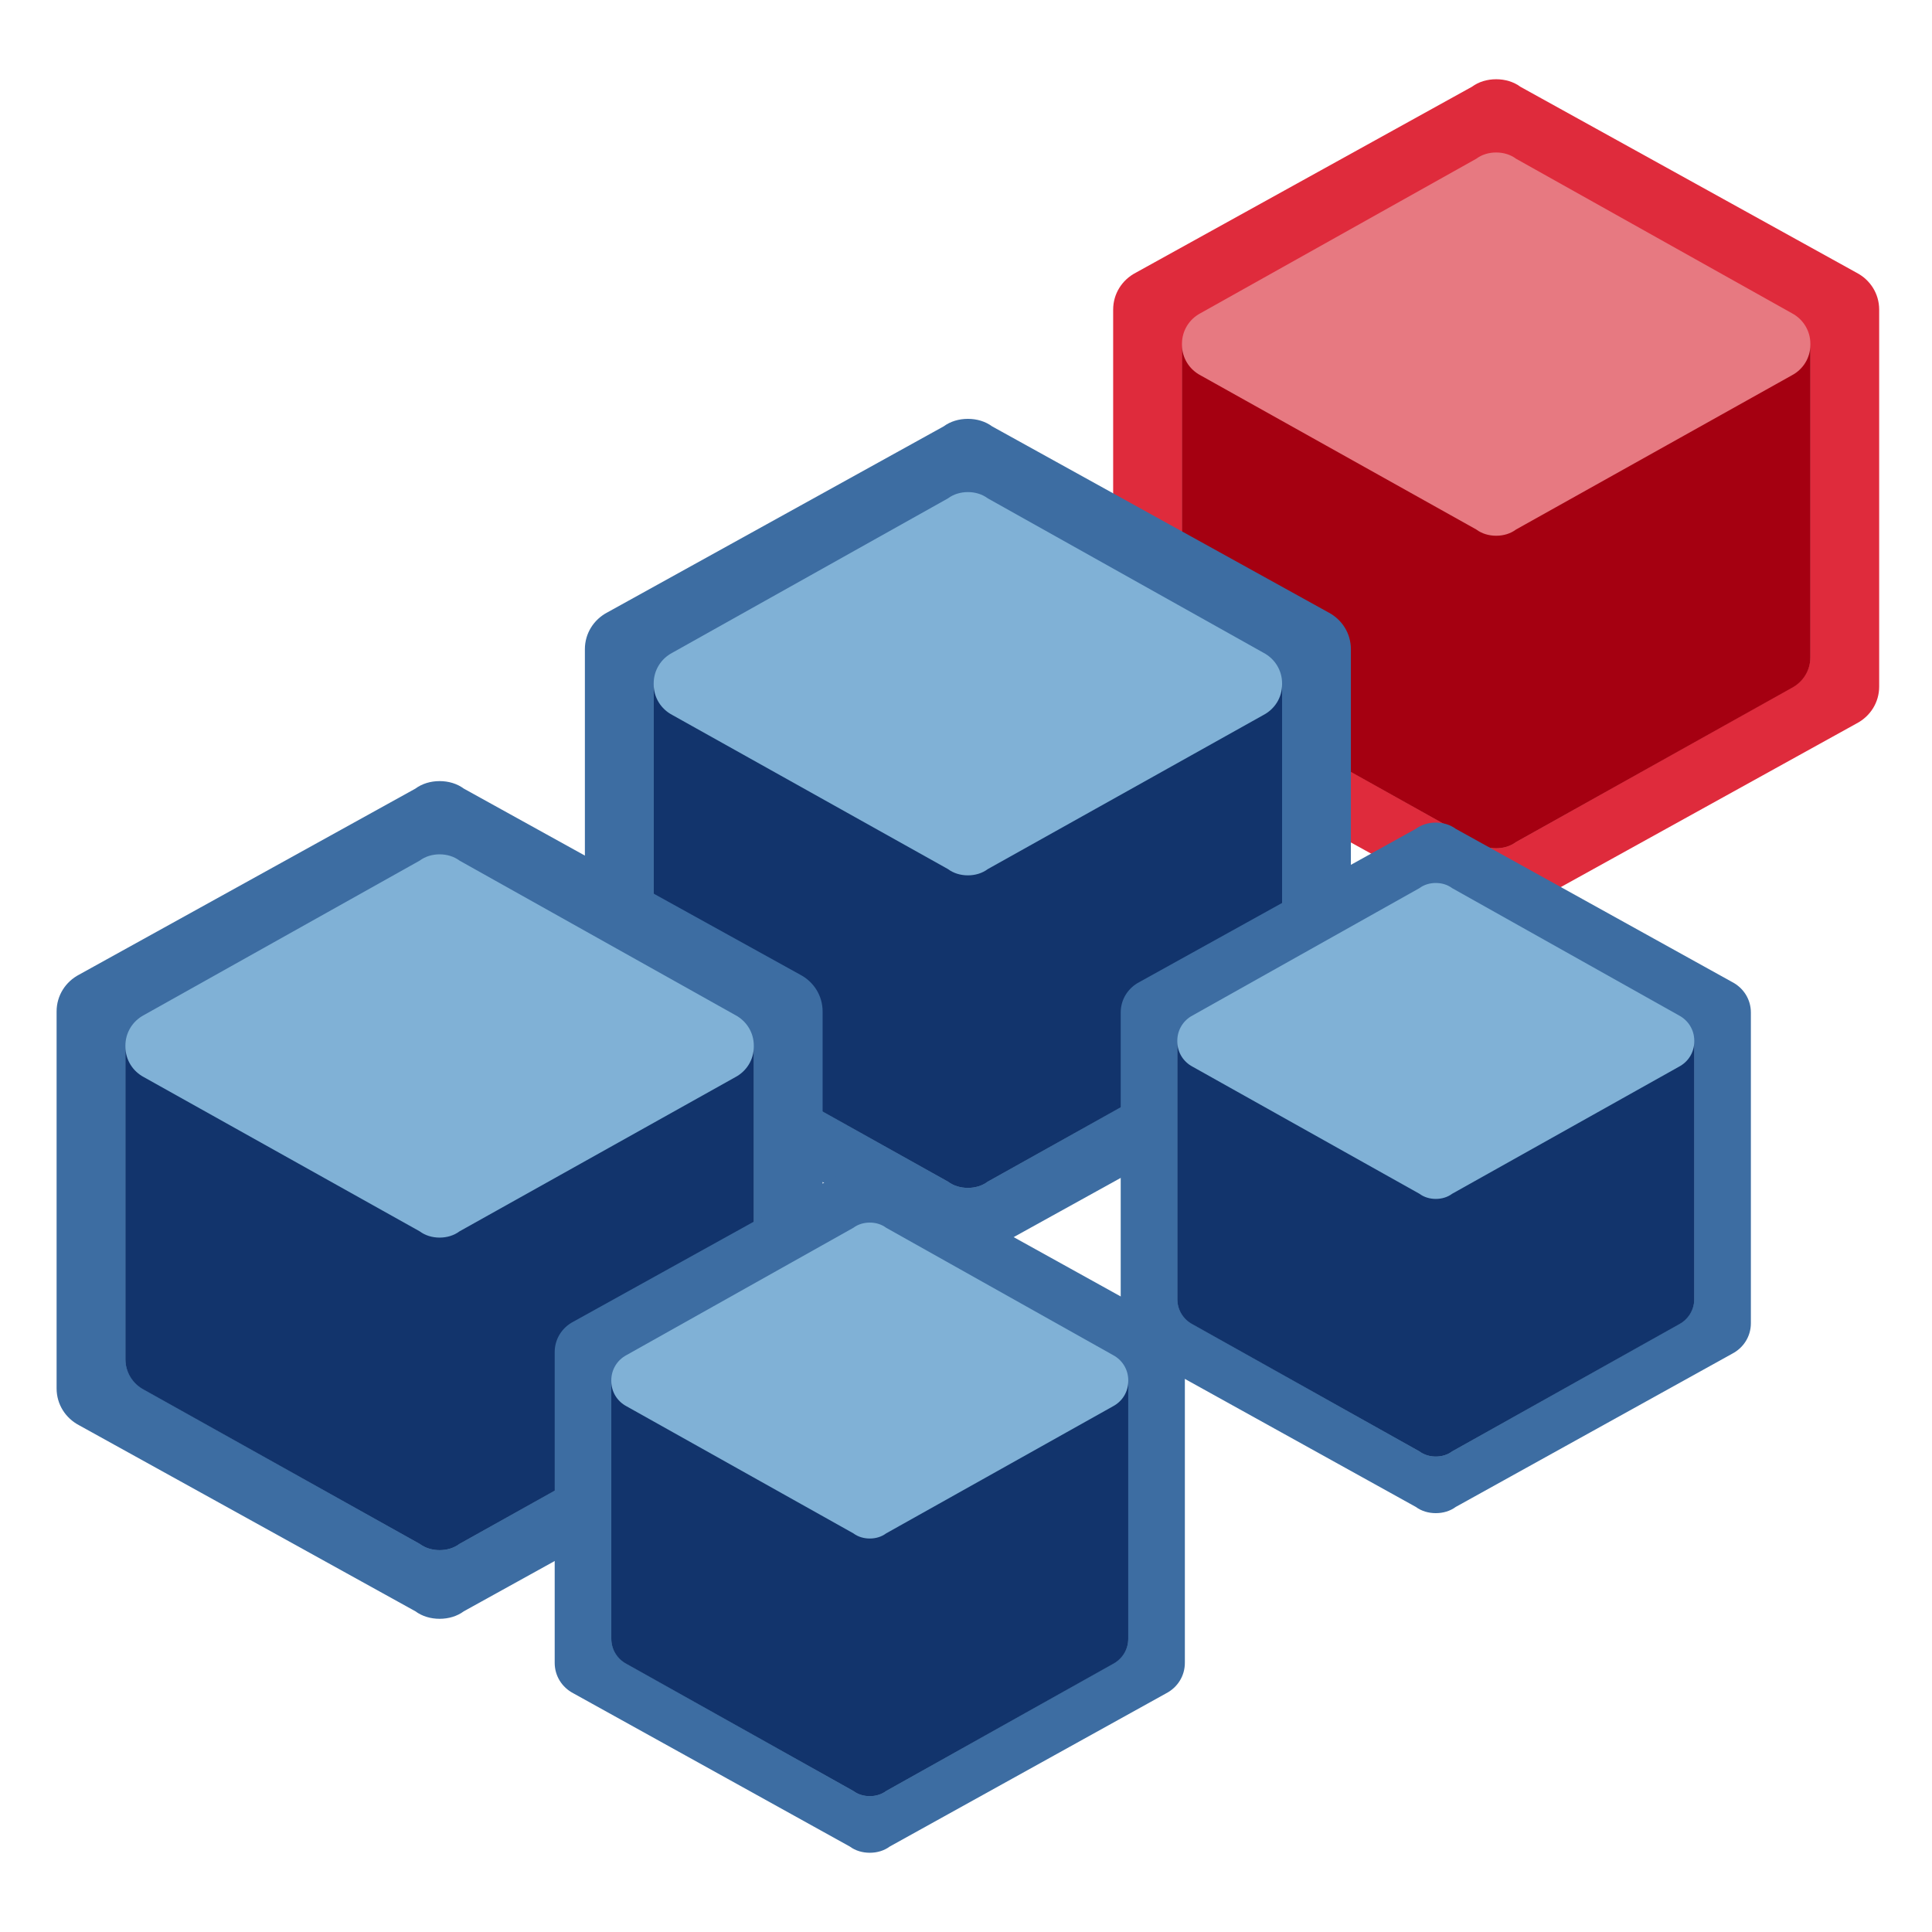
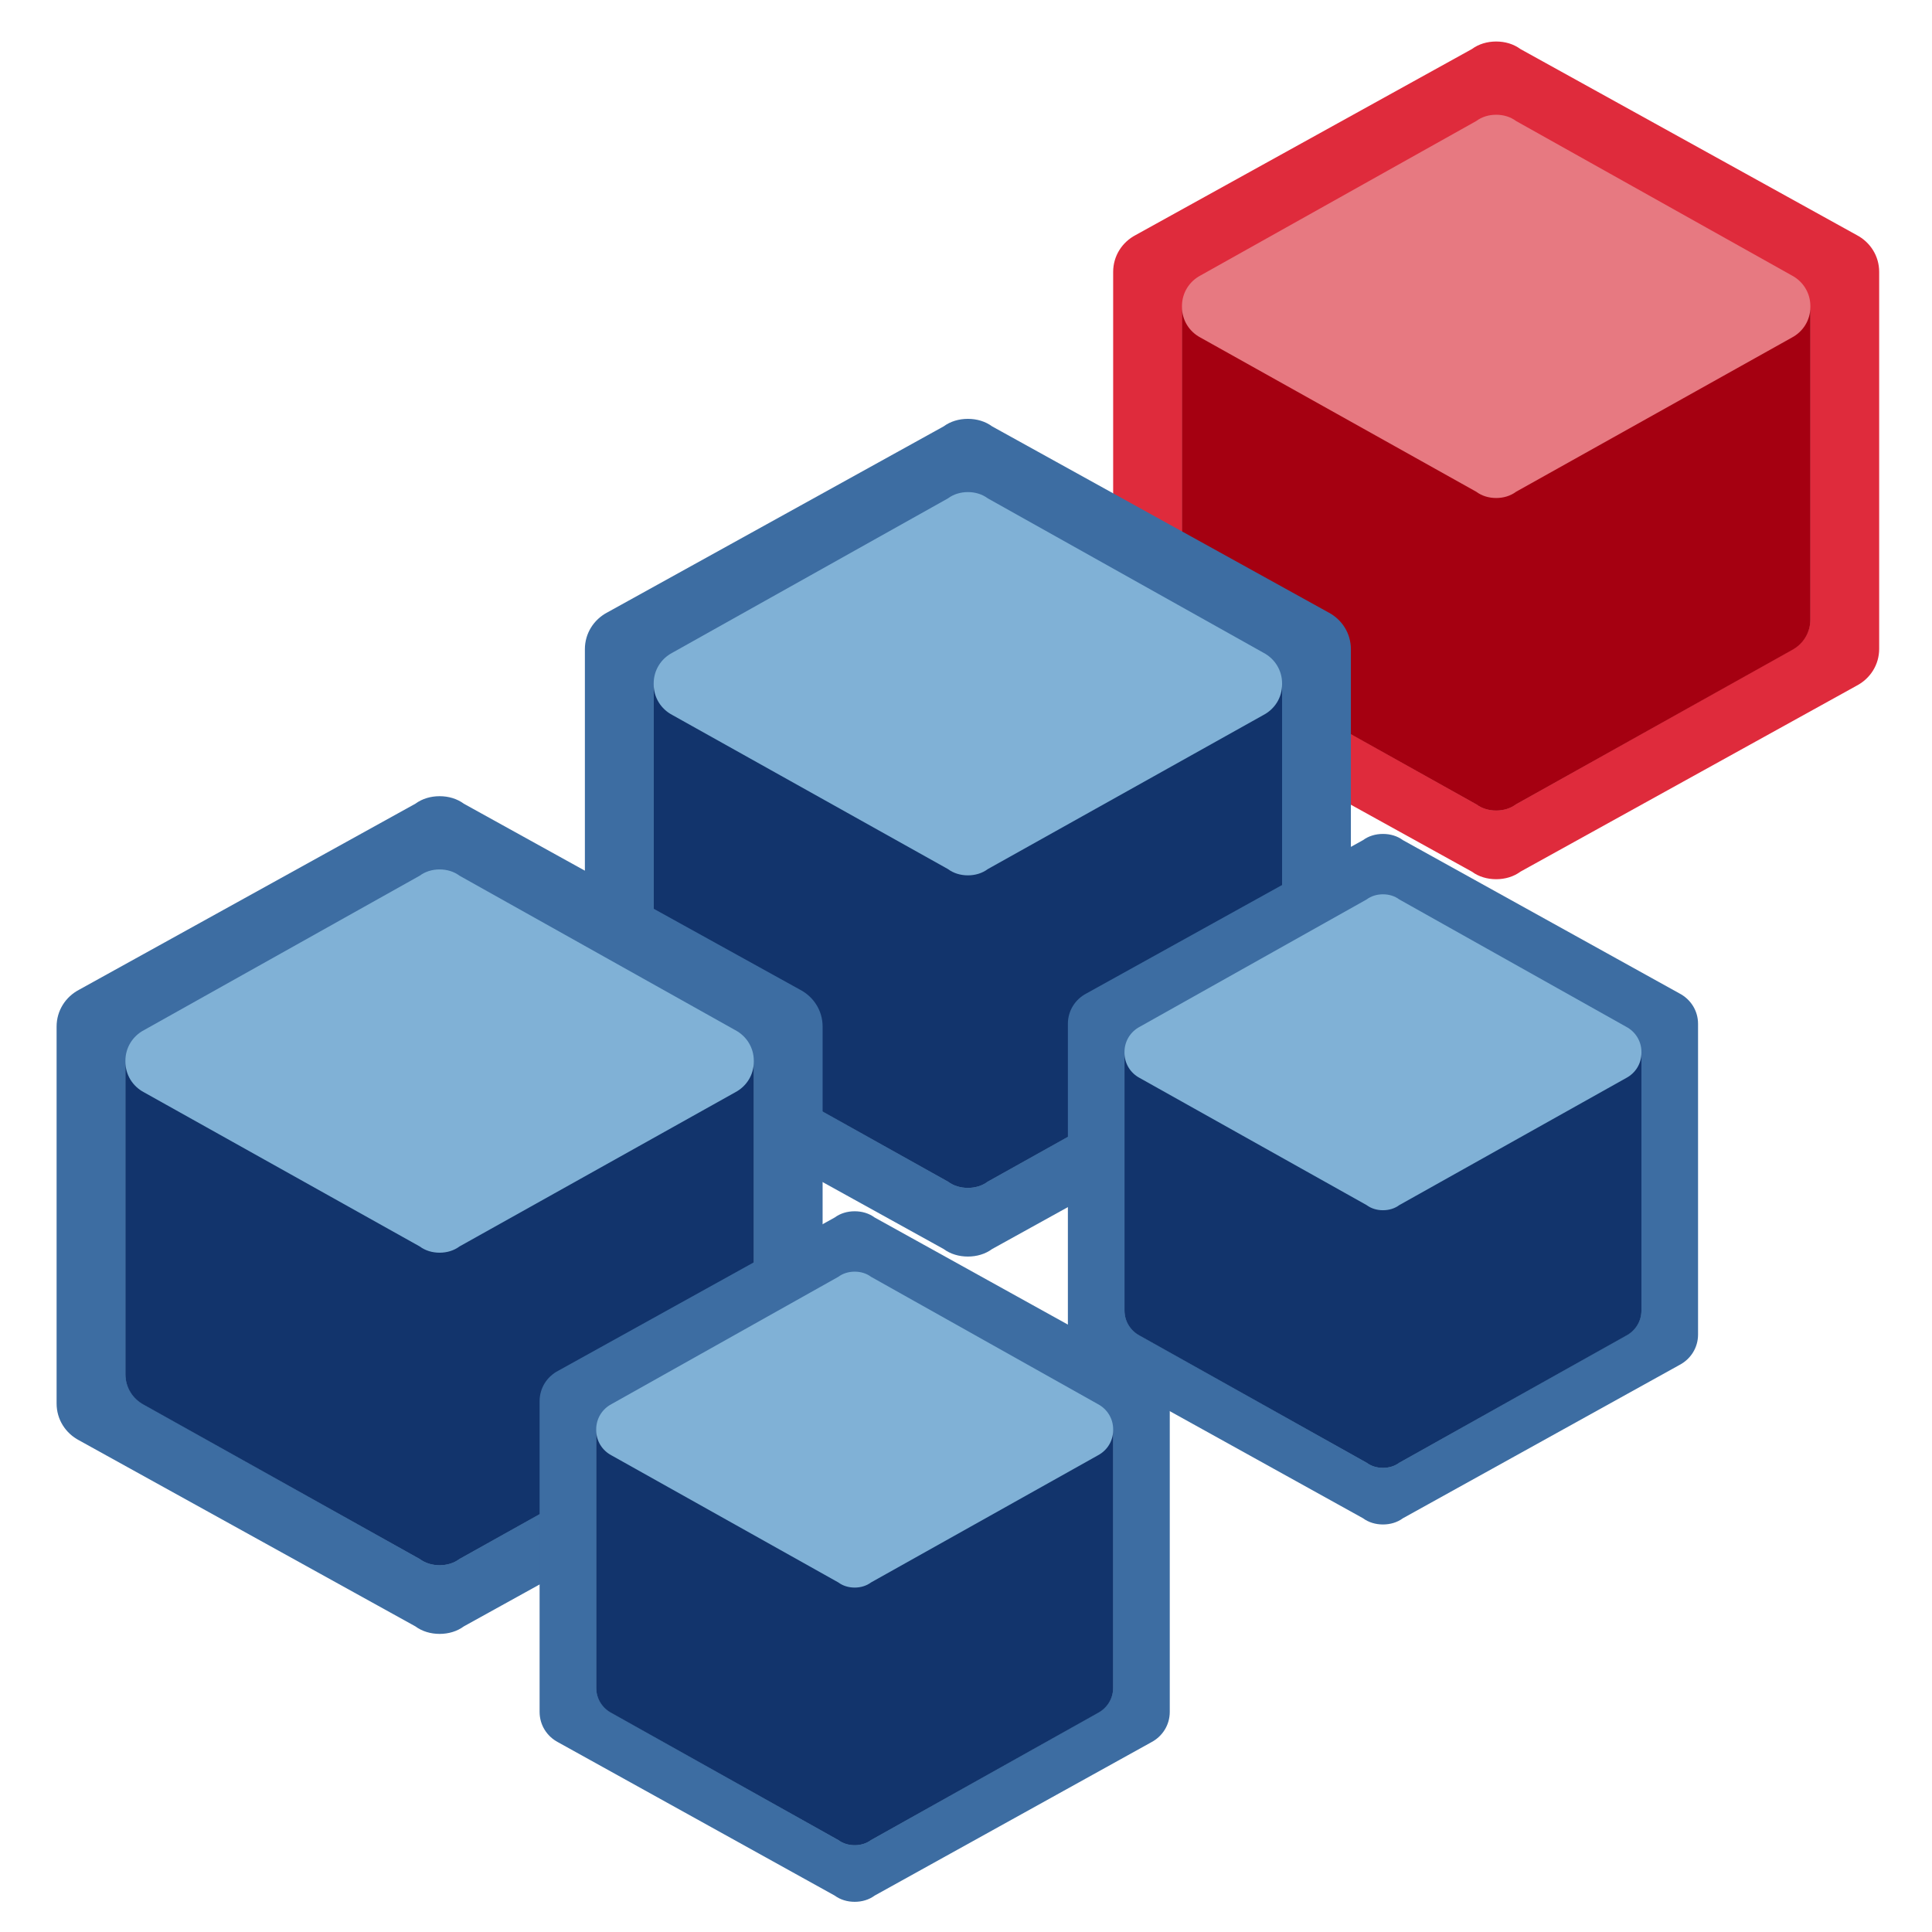
<svg xmlns="http://www.w3.org/2000/svg" width="512" height="512" viewBox="0 0 512 512">
  <g fill="none" fill-rule="evenodd">
-     <path d="M492.023 191.718l-89.095 49.284c-1.804 1.332-4.06 1.998-6.428 1.998-2.368 0-4.624-.666-6.428-1.998l-89.095-49.284c-3.609-1.887-5.977-5.55-5.977-9.768v-99.9c0-4.218 2.368-7.881 5.977-9.768l89.095-49.284c1.804-1.332 4.06-1.998 6.428-1.998 2.368 0 4.624.666 6.428 1.998l89.095 49.284c3.609 1.887 5.977 5.55 5.977 9.768v99.9c0 4.218-2.368 7.881-5.977 9.768z" fill="#DF2B3C" />
-     <path d="M474.863 182.208l-73.09 40.936c-1.48 1.106-3.33 1.66-5.273 1.66-1.943 0-3.793-.554-5.274-1.66l-73.089-40.936c-2.96-1.567-4.903-4.61-4.903-8.113V91.118c0-3.503 1.942-6.546 4.903-8.113l73.09-40.936c1.48-1.106 3.33-1.66 5.273-1.66 1.943 0 3.793.554 5.274 1.66l73.089 40.936c2.96 1.567 4.903 4.61 4.903 8.113v82.977c0 3.504-1.942 6.546-4.903 8.113z" fill="#E77981" />
-     <path d="M313.234 91.36c0 3.498 1.942 6.535 4.903 8.1l73.09 40.86c1.48 1.105 3.33 1.657 5.273 1.657 1.943 0 3.793-.552 5.274-1.657l73.089-40.86c2.96-1.565 4.903-4.602 4.903-8.1v82.827c0 3.497-1.942 6.534-4.903 8.099l-73.09 40.86c-1.48 1.105-3.33 1.657-5.273 1.657-1.943 0-3.793-.552-5.274-1.656l-73.089-40.861c-2.96-1.565-4.903-4.602-4.903-8.099V91.361z" fill="#A50011" fill-rule="nonzero" />
+     <path d="M492.023 181.718l-89.095 49.284c-1.804 1.332-4.06 1.998-6.428 1.998-2.368 0-4.624-.666-6.428-1.998l-89.095-49.284c-3.609-1.887-5.977-5.55-5.977-9.768v-99.9c0-4.218 2.368-7.881 5.977-9.768l89.095-49.284c1.804-1.332 4.06-1.998 6.428-1.998 2.368 0 4.624.666 6.428 1.998l89.095 49.284c3.609 1.887 5.977 5.55 5.977 9.768v99.9c0 4.218-2.368 7.881-5.977 9.768z" fill="#DF2B3C" />
+     <path d="M474.863 172.208l-73.09 40.936c-1.48 1.106-3.33 1.66-5.273 1.66-1.943 0-3.793-.554-5.274-1.66l-73.089-40.936c-2.96-1.567-4.903-4.61-4.903-8.113V81.118c0-3.503 1.942-6.546 4.903-8.113l73.09-40.936c1.48-1.106 3.33-1.66 5.273-1.66 1.943 0 3.793.554 5.274 1.66l73.089 40.936c2.96 1.567 4.903 4.61 4.903 8.113v82.977c0 3.504-1.942 6.546-4.903 8.113z" fill="#E77981" />
+     <path d="M313.234 81.36c0 3.498 1.942 6.535 4.903 8.1l73.09 40.86c1.48 1.105 3.33 1.657 5.273 1.657 1.943 0 3.793-.552 5.274-1.657l73.089-40.86c2.96-1.565 4.903-4.602 4.903-8.1v82.827c0 3.497-1.942 6.534-4.903 8.099l-73.09 40.86c-1.48 1.105-3.33 1.657-5.273 1.657-1.943 0-3.793-.552-5.274-1.656l-73.089-40.861c-2.96-1.565-4.903-4.602-4.903-8.099V81.361z" fill="#A50011" fill-rule="nonzero" />
    <path d="M358 271.95c0 4.218-2.368 7.881-5.977 9.768l-89.095 49.284c-1.804 1.332-4.06 1.998-6.428 1.998-2.368 0-4.624-.666-6.428-1.998l-89.095-49.284c-3.609-1.887-5.977-5.55-5.977-9.768v-99.9c0-4.218 2.368-7.881 5.977-9.768l89.095-49.284c1.804-1.332 4.06-1.998 6.428-1.998 2.368 0 4.624.666 6.428 1.998l89.095 49.284c3.609 1.887 5.977 5.55 5.977 9.768v99.9z" fill="#3D6DA2" />
    <path d="M339.766 264.095c0 3.504-1.942 6.546-4.903 8.113l-73.09 40.936c-1.48 1.106-3.33 1.66-5.273 1.66-1.943 0-3.793-.554-5.274-1.66l-73.089-40.936c-2.96-1.567-4.903-4.61-4.903-8.113v-82.977c0-3.503 1.942-6.546 4.903-8.113l73.09-40.936c1.48-1.106 3.33-1.66 5.273-1.66 1.943 0 3.793.554 5.274 1.66l73.089 40.936c2.96 1.567 4.903 4.61 4.903 8.113v82.977z" fill="#80B1D6" />
    <path d="M173.234 181.36c0 3.498 1.942 6.535 4.903 8.1l73.09 40.86c1.48 1.105 3.33 1.657 5.273 1.657 1.943 0 3.793-.552 5.274-1.657l73.089-40.86c2.96-1.565 4.903-4.602 4.903-8.1v82.827c0 3.497-1.942 6.534-4.903 8.099l-73.09 40.86c-1.48 1.105-3.33 1.657-5.273 1.657-1.943 0-3.793-.552-5.274-1.656l-73.089-40.861c-2.96-1.565-4.903-4.602-4.903-8.099v-82.826z" fill="#12346C" fill-rule="nonzero" />
-     <path d="M218 367.95c0 4.218-2.368 7.881-5.977 9.768l-89.095 49.284c-1.804 1.332-4.06 1.998-6.428 1.998-2.368 0-4.624-.666-6.428-1.998l-89.095-49.284c-3.609-1.887-5.977-5.55-5.977-9.768v-99.9c0-4.218 2.368-7.881 5.977-9.768l89.095-49.284c1.804-1.332 4.06-1.998 6.428-1.998 2.368 0 4.624.666 6.428 1.998l89.095 49.284c3.609 1.887 5.977 5.55 5.977 9.768v99.9z" fill="#3D6DA2" />
-     <path d="M199.766 360.095c0 3.504-1.942 6.546-4.903 8.113l-73.09 40.936c-1.48 1.106-3.33 1.66-5.273 1.66-1.943 0-3.793-.554-5.274-1.66l-73.089-40.936c-2.96-1.567-4.903-4.61-4.903-8.113v-82.977c0-3.503 1.942-6.546 4.903-8.113l73.09-40.936c1.48-1.106 3.33-1.66 5.273-1.66 1.943 0 3.793.554 5.274 1.66l73.089 40.936c2.96 1.567 4.903 4.61 4.903 8.113v82.977z" fill="#80B1D6" />
-     <path d="M33.234 277.36c0 3.498 1.942 6.535 4.903 8.1l73.09 40.86c1.48 1.105 3.33 1.657 5.273 1.657 1.943 0 3.793-.552 5.274-1.657l73.089-40.86c2.96-1.565 4.903-4.602 4.903-8.1v82.827c0 3.497-1.942 6.534-4.903 8.099l-73.09 40.86c-1.48 1.105-3.33 1.657-5.273 1.657-1.943 0-3.793-.552-5.274-1.656l-73.089-40.861c-2.96-1.565-4.903-4.602-4.903-8.099v-82.826z" fill="#12346C" fill-rule="nonzero" />
-     <path d="M464 350.675c0 3.477-1.948 6.496-4.917 8.052l-73.295 40.626c-1.484 1.098-3.34 1.647-5.288 1.647-1.948 0-3.804-.549-5.288-1.647l-73.295-40.626c-2.969-1.555-4.917-4.575-4.917-8.052v-82.35c0-3.477 1.948-6.497 4.917-8.052l73.295-40.626c1.484-1.098 3.34-1.647 5.288-1.647 1.948 0 3.804.549 5.288 1.647l73.295 40.626c2.969 1.555 4.917 4.575 4.917 8.052v82.35z" fill="#3D6DA2" />
-     <path d="M449 344.2c0 2.888-1.598 5.396-4.034 6.688l-60.128 33.744c-1.217.912-2.74 1.368-4.338 1.368-1.598 0-3.12-.456-4.338-1.368l-60.128-33.744c-2.436-1.292-4.034-3.8-4.034-6.688v-68.4c0-2.888 1.598-5.396 4.034-6.688l60.128-33.744c1.217-.912 2.74-1.368 4.338-1.368 1.598 0 3.12.456 4.338 1.368l60.128 33.744c2.436 1.292 4.034 3.8 4.034 6.688v68.4z" fill="#80B1D6" />
-     <path d="M312 276c0 2.883 1.598 5.386 4.034 6.676l60.128 33.683c1.217.91 2.74 1.365 4.338 1.365 1.598 0 3.12-.455 4.338-1.365l60.128-33.683c2.436-1.29 4.034-3.793 4.034-6.676v68.276c0 2.883-1.598 5.386-4.034 6.676l-60.128 33.682c-1.217.91-2.74 1.366-4.338 1.366-1.598 0-3.12-.455-4.338-1.366l-60.128-33.682c-2.436-1.29-4.034-3.793-4.034-6.676V276z" fill="#12346C" fill-rule="nonzero" />
-     <path d="M314 440.675c0 3.477-1.948 6.496-4.917 8.052l-73.295 40.626c-1.484 1.098-3.34 1.647-5.288 1.647-1.948 0-3.804-.549-5.288-1.647l-73.295-40.626c-2.969-1.555-4.917-4.575-4.917-8.052v-82.35c0-3.477 1.948-6.497 4.917-8.052l73.295-40.626c1.484-1.098 3.34-1.647 5.288-1.647 1.948 0 3.804.549 5.288 1.647l73.295 40.626c2.969 1.555 4.917 4.575 4.917 8.052v82.35z" fill="#3D6DA2" />
-     <path d="M299 434.2c0 2.888-1.598 5.396-4.034 6.688l-60.128 33.744c-1.217.912-2.74 1.368-4.338 1.368-1.598 0-3.12-.456-4.338-1.368l-60.128-33.744c-2.436-1.292-4.034-3.8-4.034-6.688v-68.4c0-2.888 1.598-5.396 4.034-6.688l60.128-33.744c1.217-.912 2.74-1.368 4.338-1.368 1.598 0 3.12.456 4.338 1.368l60.128 33.744c2.436 1.292 4.034 3.8 4.034 6.688v68.4z" fill="#80B1D6" />
-     <path d="M162 366c0 2.883 1.598 5.386 4.034 6.676l60.128 33.683c1.217.91 2.74 1.365 4.338 1.365 1.598 0 3.12-.455 4.338-1.365l60.128-33.683c2.436-1.29 4.034-3.793 4.034-6.676v68.276c0 2.883-1.598 5.386-4.034 6.676l-60.128 33.682c-1.217.91-2.74 1.366-4.338 1.366-1.598 0-3.12-.455-4.338-1.366l-60.128-33.682c-2.436-1.29-4.034-3.793-4.034-6.676V366z" fill="#12346C" fill-rule="nonzero" />
+     <path d="M218 371.95c0 4.218-2.368 7.881-5.977 9.768l-89.095 49.284c-1.804 1.332-4.06 1.998-6.428 1.998-2.368 0-4.624-.666-6.428-1.998l-89.095-49.284c-3.609-1.887-5.977-5.55-5.977-9.768v-99.9c0-4.218 2.368-7.881 5.977-9.768l89.095-49.284c1.804-1.332 4.06-1.998 6.428-1.998 2.368 0 4.624.666 6.428 1.998l89.095 49.284c3.609 1.887 5.977 5.55 5.977 9.768v99.9z" fill="#3D6DA2" />
+     <path d="M199.766 364.095c0 3.504-1.942 6.546-4.903 8.113l-73.09 40.936c-1.48 1.106-3.33 1.66-5.273 1.66-1.943 0-3.793-.554-5.274-1.66l-73.089-40.936c-2.96-1.567-4.903-4.61-4.903-8.113v-82.977c0-3.503 1.942-6.546 4.903-8.113l73.09-40.936c1.48-1.106 3.33-1.66 5.273-1.66 1.943 0 3.793.554 5.274 1.66l73.089 40.936c2.96 1.567 4.903 4.61 4.903 8.113v82.977z" fill="#80B1D6" />
+     <path d="M33.234 281.36c0 3.498 1.942 6.535 4.903 8.1l73.09 40.86c1.48 1.105 3.33 1.657 5.273 1.657 1.943 0 3.793-.552 5.274-1.657l73.089-40.86c2.96-1.565 4.903-4.602 4.903-8.1v82.827c0 3.497-1.942 6.534-4.903 8.099l-73.09 40.86c-1.48 1.105-3.33 1.657-5.273 1.657-1.943 0-3.793-.552-5.274-1.656l-73.089-40.861c-2.96-1.565-4.903-4.602-4.903-8.099v-82.826z" fill="#12346C" fill-rule="nonzero" />
+     <path d="M450 353.675c0 3.477-1.948 6.496-4.917 8.052l-73.295 40.626c-1.484 1.098-3.34 1.647-5.288 1.647-1.948 0-3.804-.549-5.288-1.647l-73.295-40.626c-2.969-1.555-4.917-4.575-4.917-8.052v-82.35c0-3.477 1.948-6.497 4.917-8.052l73.295-40.626c1.484-1.098 3.34-1.647 5.288-1.647 1.948 0 3.804.549 5.288 1.647l73.295 40.626c2.969 1.555 4.917 4.575 4.917 8.052v82.35z" fill="#3D6DA2" />
+     <path d="M435 347.2c0 2.888-1.598 5.396-4.034 6.688l-60.128 33.744c-1.217.912-2.74 1.368-4.338 1.368-1.598 0-3.12-.456-4.338-1.368l-60.128-33.744c-2.436-1.292-4.034-3.8-4.034-6.688v-68.4c0-2.888 1.598-5.396 4.034-6.688l60.128-33.744c1.217-.912 2.74-1.368 4.338-1.368 1.598 0 3.12.456 4.338 1.368l60.128 33.744c2.436 1.292 4.034 3.8 4.034 6.688v68.4z" fill="#80B1D6" />
+     <path d="M298 279c0 2.883 1.598 5.386 4.034 6.676l60.128 33.683c1.217.91 2.74 1.365 4.338 1.365 1.598 0 3.12-.455 4.338-1.365l60.128-33.683c2.436-1.29 4.034-3.793 4.034-6.676v68.276c0 2.883-1.598 5.386-4.034 6.676l-60.128 33.682c-1.217.91-2.74 1.366-4.338 1.366-1.598 0-3.12-.455-4.338-1.366l-60.128-33.682c-2.436-1.29-4.034-3.793-4.034-6.676V279z" fill="#12346C" fill-rule="nonzero" />
+     <path d="M310 453.675c0 3.477-1.948 6.496-4.917 8.052l-73.295 40.626c-1.484 1.098-3.34 1.647-5.288 1.647-1.948 0-3.804-.549-5.288-1.647l-73.295-40.626c-2.969-1.555-4.917-4.575-4.917-8.052v-82.35c0-3.477 1.948-6.497 4.917-8.052l73.295-40.626c1.484-1.098 3.34-1.647 5.288-1.647 1.948 0 3.804.549 5.288 1.647l73.295 40.626c2.969 1.555 4.917 4.575 4.917 8.052v82.35z" fill="#3D6DA2" />
+     <path d="M295 447.2c0 2.888-1.598 5.396-4.034 6.688l-60.128 33.744c-1.217.912-2.74 1.368-4.338 1.368-1.598 0-3.12-.456-4.338-1.368l-60.128-33.744c-2.436-1.292-4.034-3.8-4.034-6.688v-68.4c0-2.888 1.598-5.396 4.034-6.688l60.128-33.744c1.217-.912 2.74-1.368 4.338-1.368 1.598 0 3.12.456 4.338 1.368l60.128 33.744c2.436 1.292 4.034 3.8 4.034 6.688v68.4z" fill="#80B1D6" />
+     <path d="M158 379c0 2.883 1.598 5.386 4.034 6.676l60.128 33.683c1.217.91 2.74 1.365 4.338 1.365 1.598 0 3.12-.455 4.338-1.365l60.128-33.683c2.436-1.29 4.034-3.793 4.034-6.676v68.276c0 2.883-1.598 5.386-4.034 6.676l-60.128 33.682c-1.217.91-2.74 1.366-4.338 1.366-1.598 0-3.12-.455-4.338-1.366l-60.128-33.682c-2.436-1.29-4.034-3.793-4.034-6.676V379z" fill="#12346C" fill-rule="nonzero" />
  </g>
</svg>
